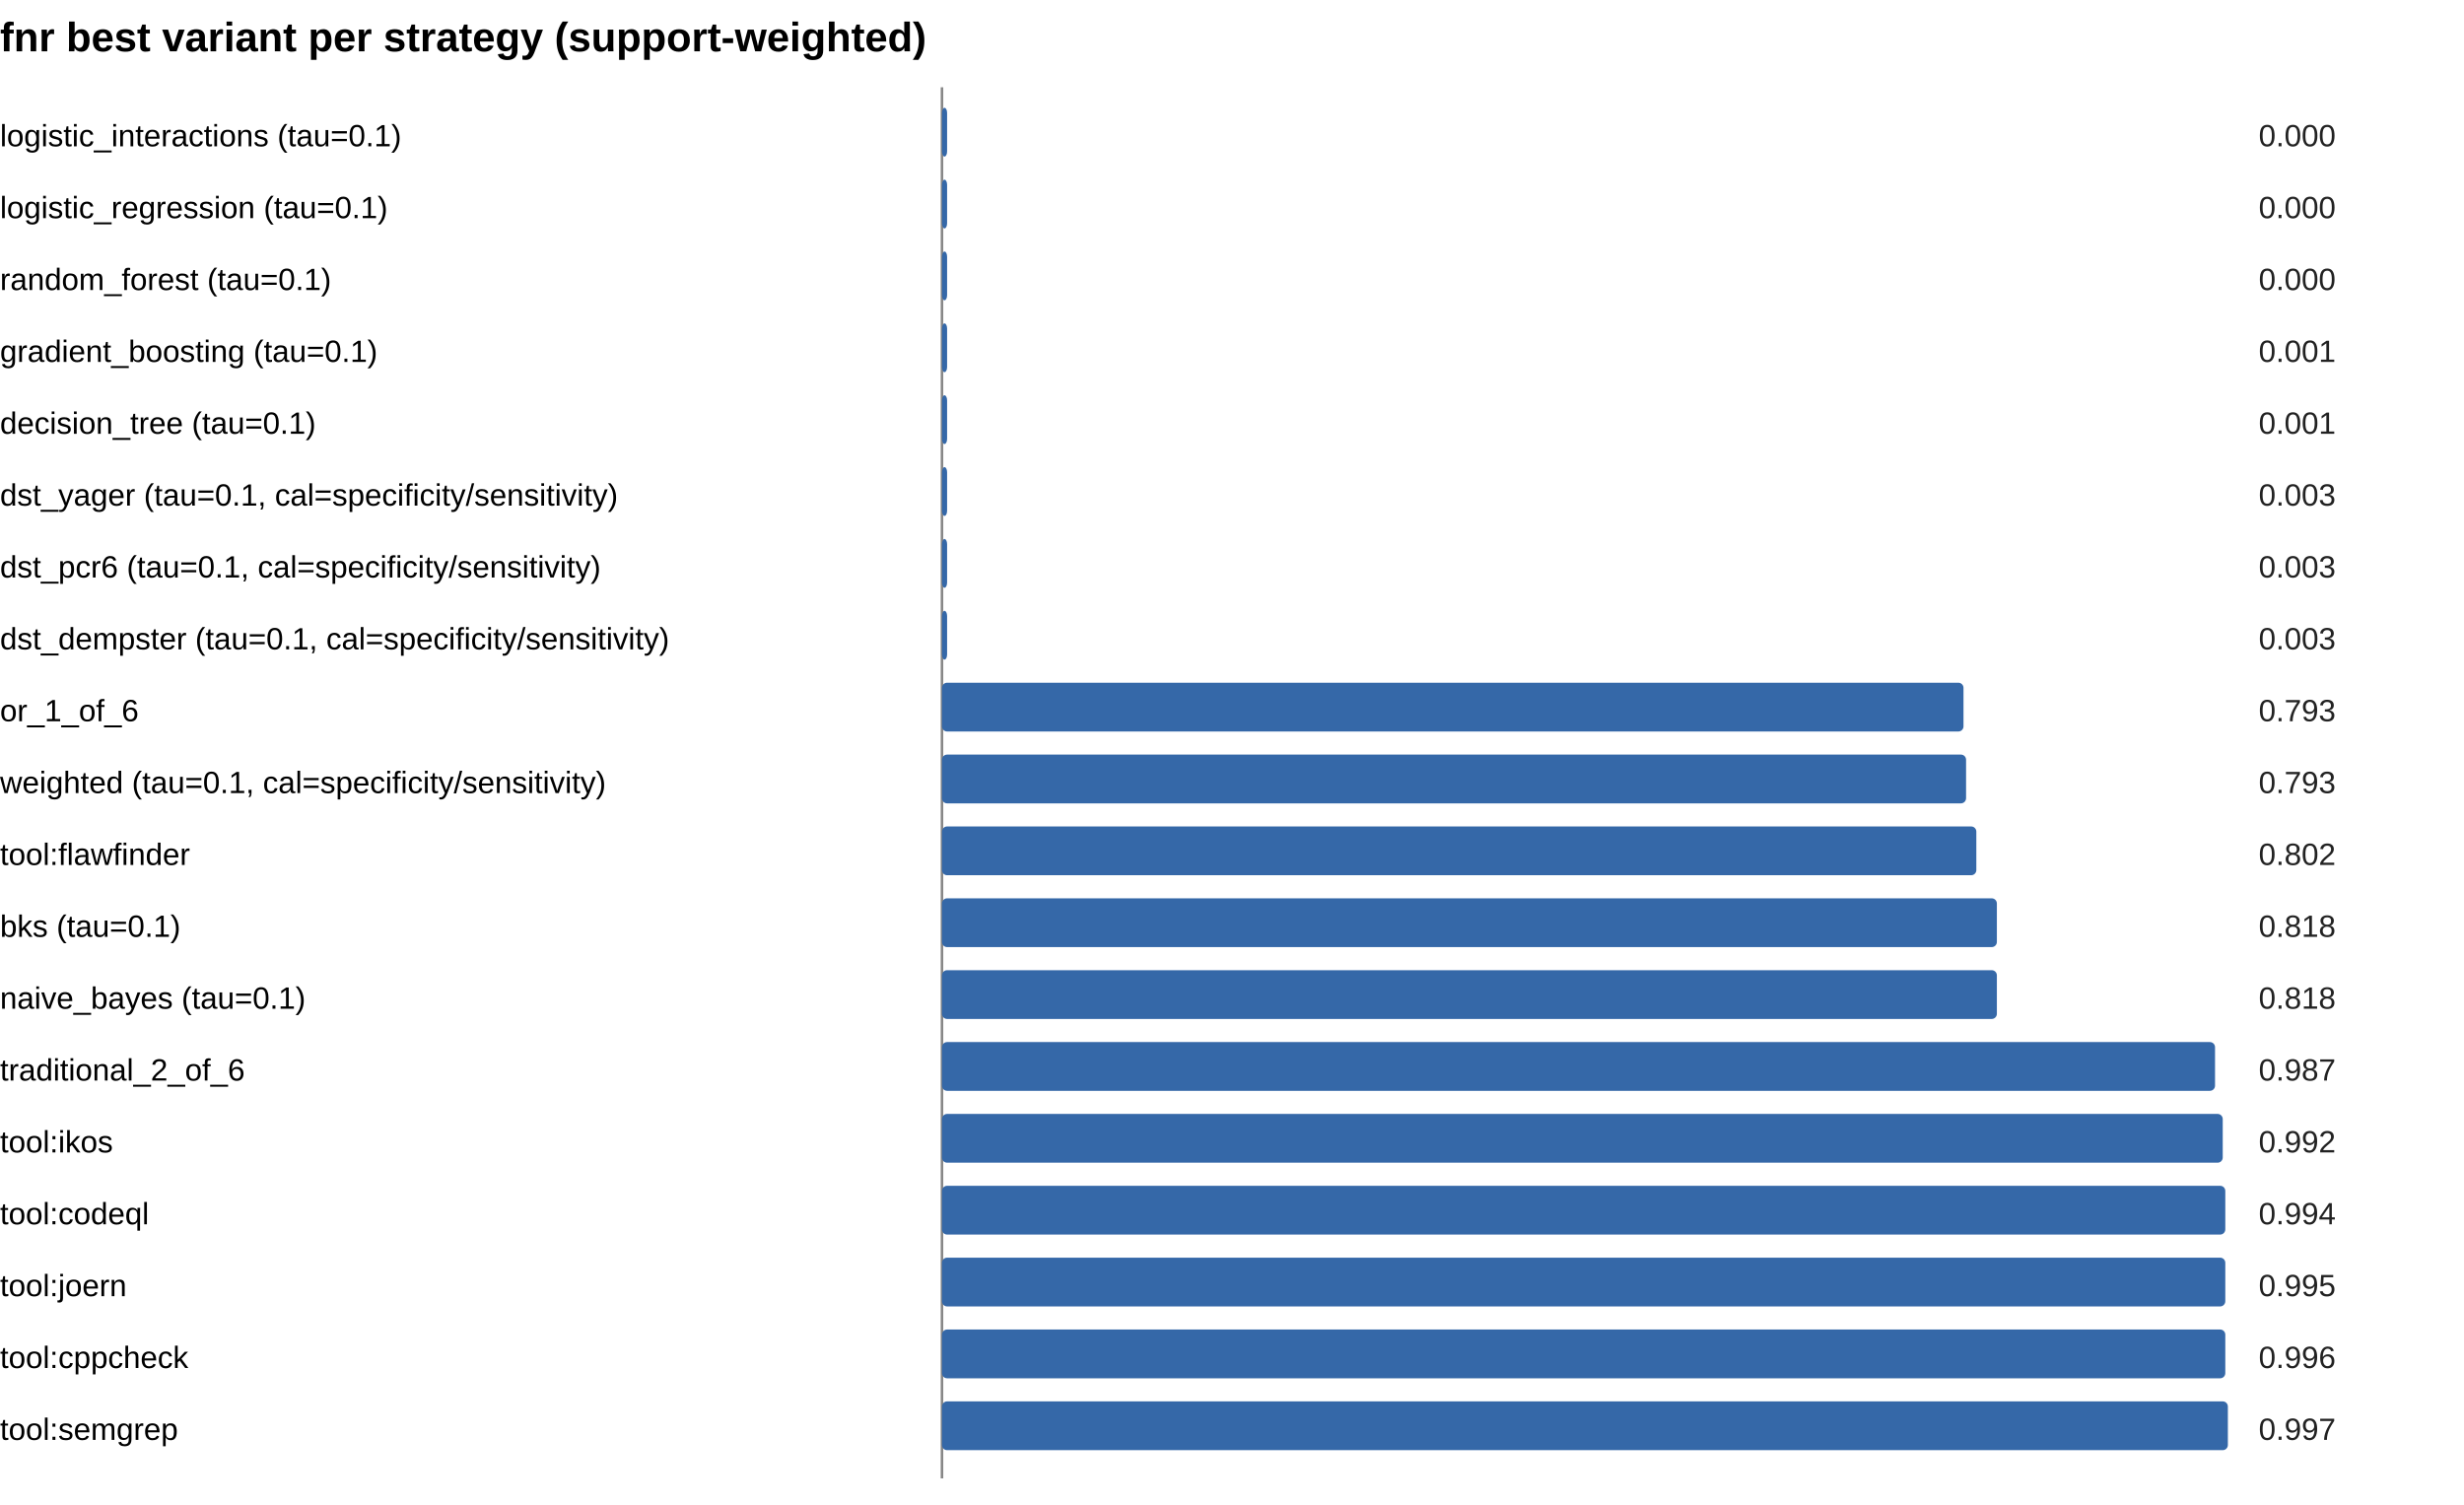
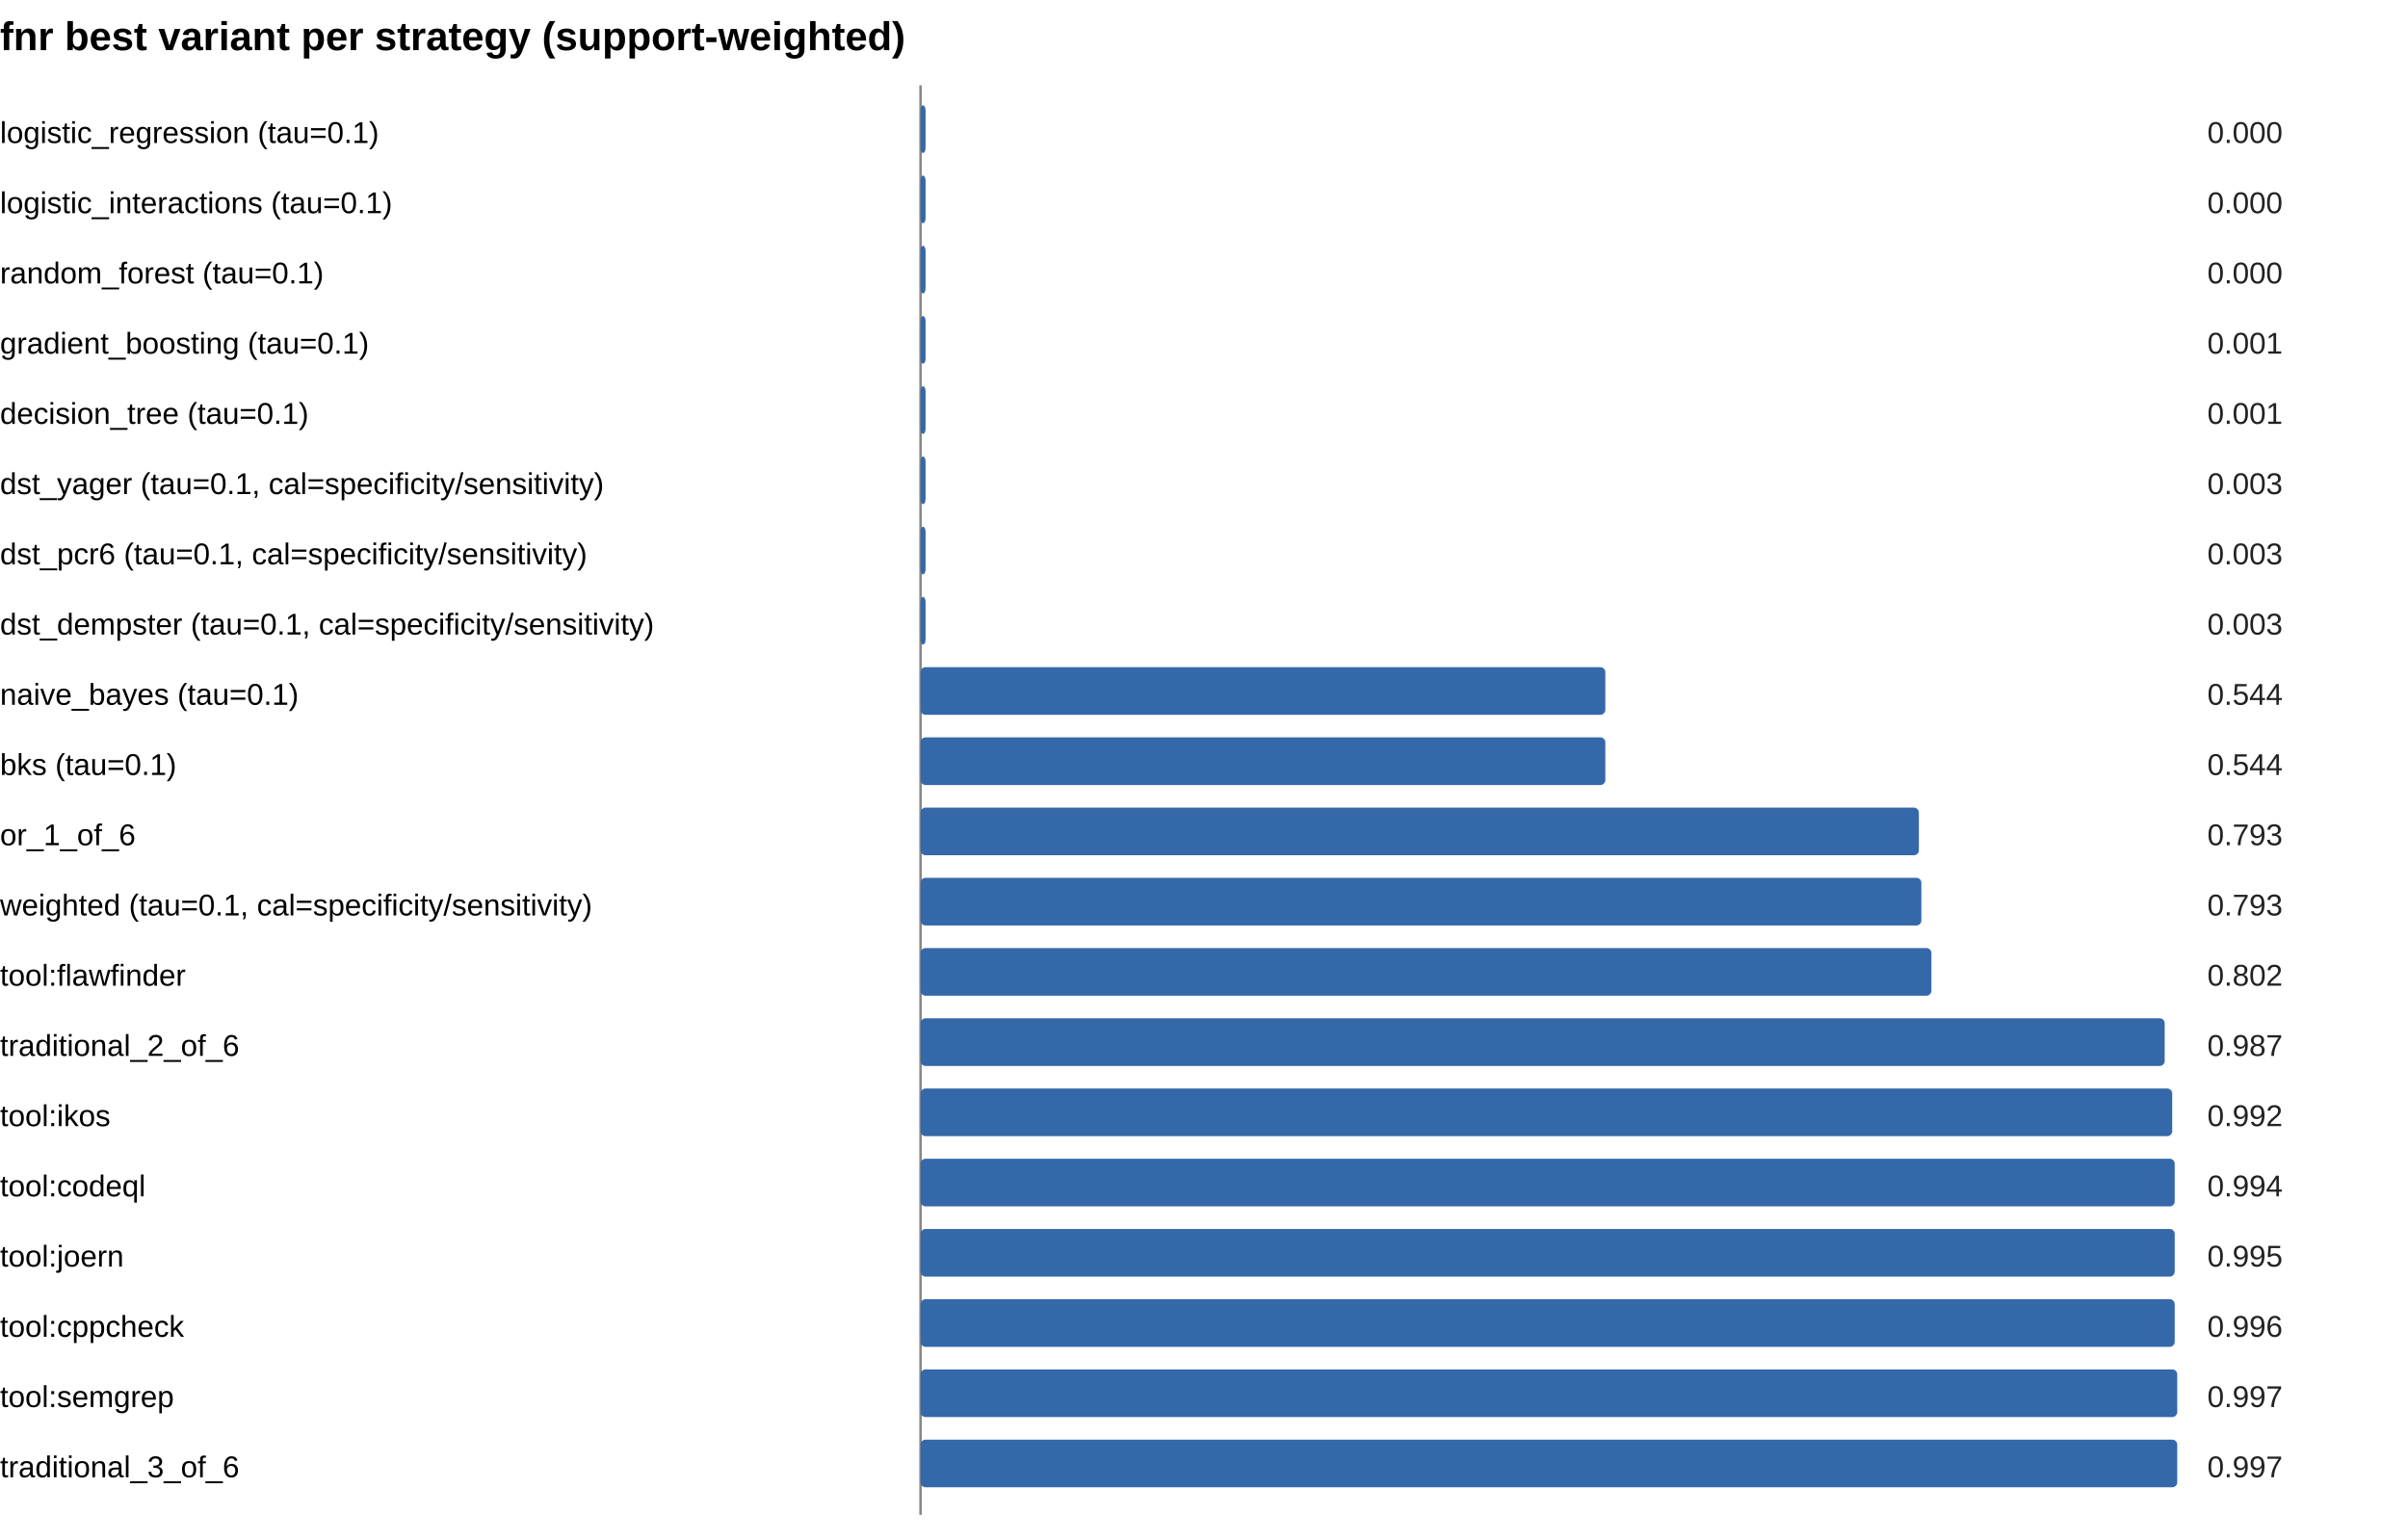
- <svg xmlns="http://www.w3.org/2000/svg" width="960" height="586" viewBox="0 0 960 586">
+ <svg xmlns="http://www.w3.org/2000/svg" width="960" height="614" viewBox="0 0 960 614">
  <style>text{font-family:Arial,sans-serif;font-size:12px}.t{font-size:16px;font-weight:700}.ax{stroke:#888;stroke-width:1}.bar{fill:#3568a8}.v{fill:#222}</style>
  <text class="t" x="0" y="20">fnr best variant per strategy (support-weighted)</text>
-   <line class="ax" x1="367" y1="34" x2="367" y2="576" />
-   <text x="0" y="57">logistic_interactions (tau=0.1)</text>
+   <line class="ax" x1="367" y1="34" x2="367" y2="604" />
+   <text x="0" y="57">logistic_regression (tau=0.1)</text>
  <rect class="bar" x="367" y="42" width="2" height="19" rx="2" />
  <text class="v" x="880" y="57">0.000</text>
-   <text x="0" y="85">logistic_regression (tau=0.1)</text>
+   <text x="0" y="85">logistic_interactions (tau=0.1)</text>
  <rect class="bar" x="367" y="70" width="2" height="19" rx="2" />
  <text class="v" x="880" y="85">0.000</text>
  <text x="0" y="113">random_forest (tau=0.1)</text>
  <rect class="bar" x="367" y="98" width="2" height="19" rx="2" />
  <text class="v" x="880" y="113">0.000</text>
  <text x="0" y="141">gradient_boosting (tau=0.1)</text>
  <rect class="bar" x="367" y="126" width="2" height="19" rx="2" />
  <text class="v" x="880" y="141">0.001</text>
  <text x="0" y="169">decision_tree (tau=0.1)</text>
  <rect class="bar" x="367" y="154" width="2" height="19" rx="2" />
  <text class="v" x="880" y="169">0.001</text>
  <text x="0" y="197">dst_yager (tau=0.1, cal=specificity/sensitivity)</text>
  <rect class="bar" x="367" y="182" width="2" height="19" rx="2" />
  <text class="v" x="880" y="197">0.003</text>
  <text x="0" y="225">dst_pcr6 (tau=0.1, cal=specificity/sensitivity)</text>
  <rect class="bar" x="367" y="210" width="2" height="19" rx="2" />
  <text class="v" x="880" y="225">0.003</text>
  <text x="0" y="253">dst_dempster (tau=0.1, cal=specificity/sensitivity)</text>
  <rect class="bar" x="367" y="238" width="2" height="19" rx="2" />
  <text class="v" x="880" y="253">0.003</text>
-   <text x="0" y="281">or_1_of_6</text>
-   <rect class="bar" x="367" y="266" width="398" height="19" rx="2" />
-   <text class="v" x="880" y="281">0.793</text>
-   <text x="0" y="309">weighted (tau=0.1, cal=specificity/sensitivity)</text>
-   <rect class="bar" x="367" y="294" width="399" height="19" rx="2" />
-   <text class="v" x="880" y="309">0.793</text>
-   <text x="0" y="337">tool:flawfinder</text>
-   <rect class="bar" x="367" y="322" width="403" height="19" rx="2" />
-   <text class="v" x="880" y="337">0.802</text>
-   <text x="0" y="365">bks (tau=0.1)</text>
-   <rect class="bar" x="367" y="350" width="411" height="19" rx="2" />
-   <text class="v" x="880" y="365">0.818</text>
-   <text x="0" y="393">naive_bayes (tau=0.1)</text>
-   <rect class="bar" x="367" y="378" width="411" height="19" rx="2" />
-   <text class="v" x="880" y="393">0.818</text>
+   <text x="0" y="281">naive_bayes (tau=0.1)</text>
+   <rect class="bar" x="367" y="266" width="273" height="19" rx="2" />
+   <text class="v" x="880" y="281">0.544</text>
+   <text x="0" y="309">bks (tau=0.1)</text>
+   <rect class="bar" x="367" y="294" width="273" height="19" rx="2" />
+   <text class="v" x="880" y="309">0.544</text>
+   <text x="0" y="337">or_1_of_6</text>
+   <rect class="bar" x="367" y="322" width="398" height="19" rx="2" />
+   <text class="v" x="880" y="337">0.793</text>
+   <text x="0" y="365">weighted (tau=0.1, cal=specificity/sensitivity)</text>
+   <rect class="bar" x="367" y="350" width="399" height="19" rx="2" />
+   <text class="v" x="880" y="365">0.793</text>
+   <text x="0" y="393">tool:flawfinder</text>
+   <rect class="bar" x="367" y="378" width="403" height="19" rx="2" />
+   <text class="v" x="880" y="393">0.802</text>
  <text x="0" y="421">traditional_2_of_6</text>
  <rect class="bar" x="367" y="406" width="496" height="19" rx="2" />
  <text class="v" x="880" y="421">0.987</text>
  <text x="0" y="449">tool:ikos</text>
  <rect class="bar" x="367" y="434" width="499" height="19" rx="2" />
  <text class="v" x="880" y="449">0.992</text>
  <text x="0" y="477">tool:codeql</text>
  <rect class="bar" x="367" y="462" width="500" height="19" rx="2" />
  <text class="v" x="880" y="477">0.994</text>
  <text x="0" y="505">tool:joern</text>
  <rect class="bar" x="367" y="490" width="500" height="19" rx="2" />
  <text class="v" x="880" y="505">0.995</text>
  <text x="0" y="533">tool:cppcheck</text>
  <rect class="bar" x="367" y="518" width="500" height="19" rx="2" />
  <text class="v" x="880" y="533">0.996</text>
  <text x="0" y="561">tool:semgrep</text>
  <rect class="bar" x="367" y="546" width="501" height="19" rx="2" />
  <text class="v" x="880" y="561">0.997</text>
+   <text x="0" y="589">traditional_3_of_6</text>
+   <rect class="bar" x="367" y="574" width="501" height="19" rx="2" />
+   <text class="v" x="880" y="589">0.997</text>
</svg>
